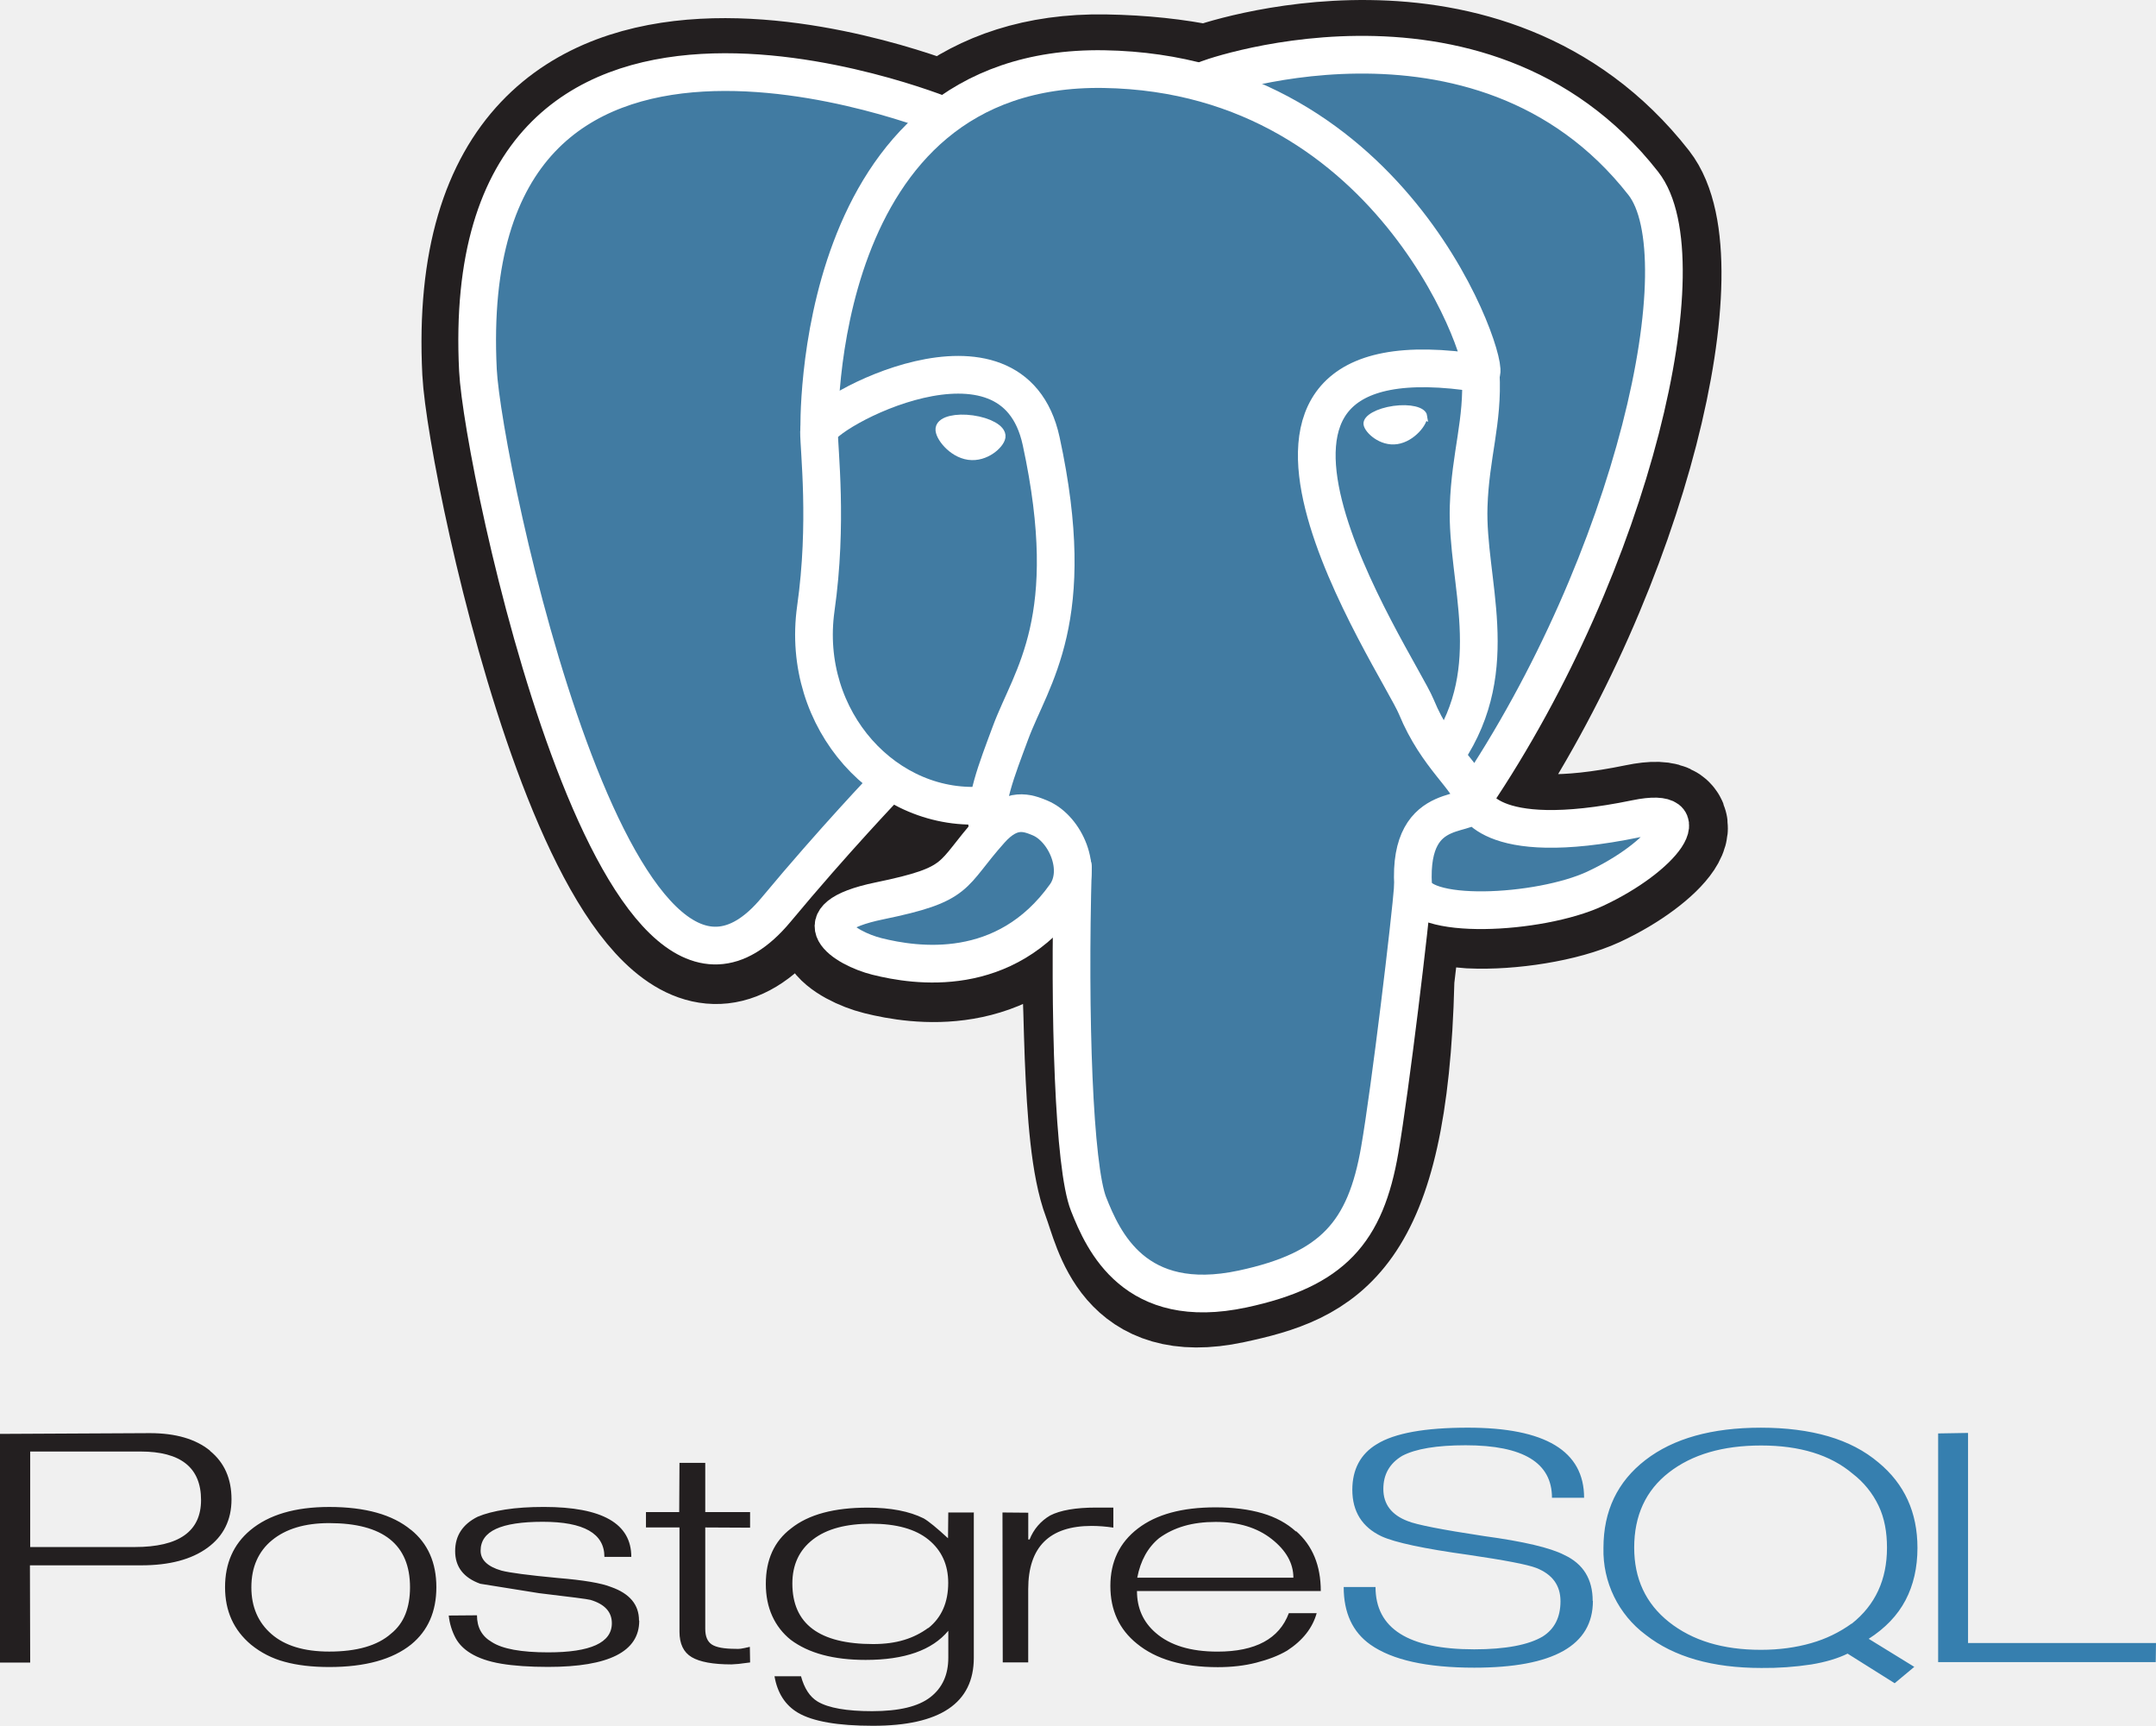
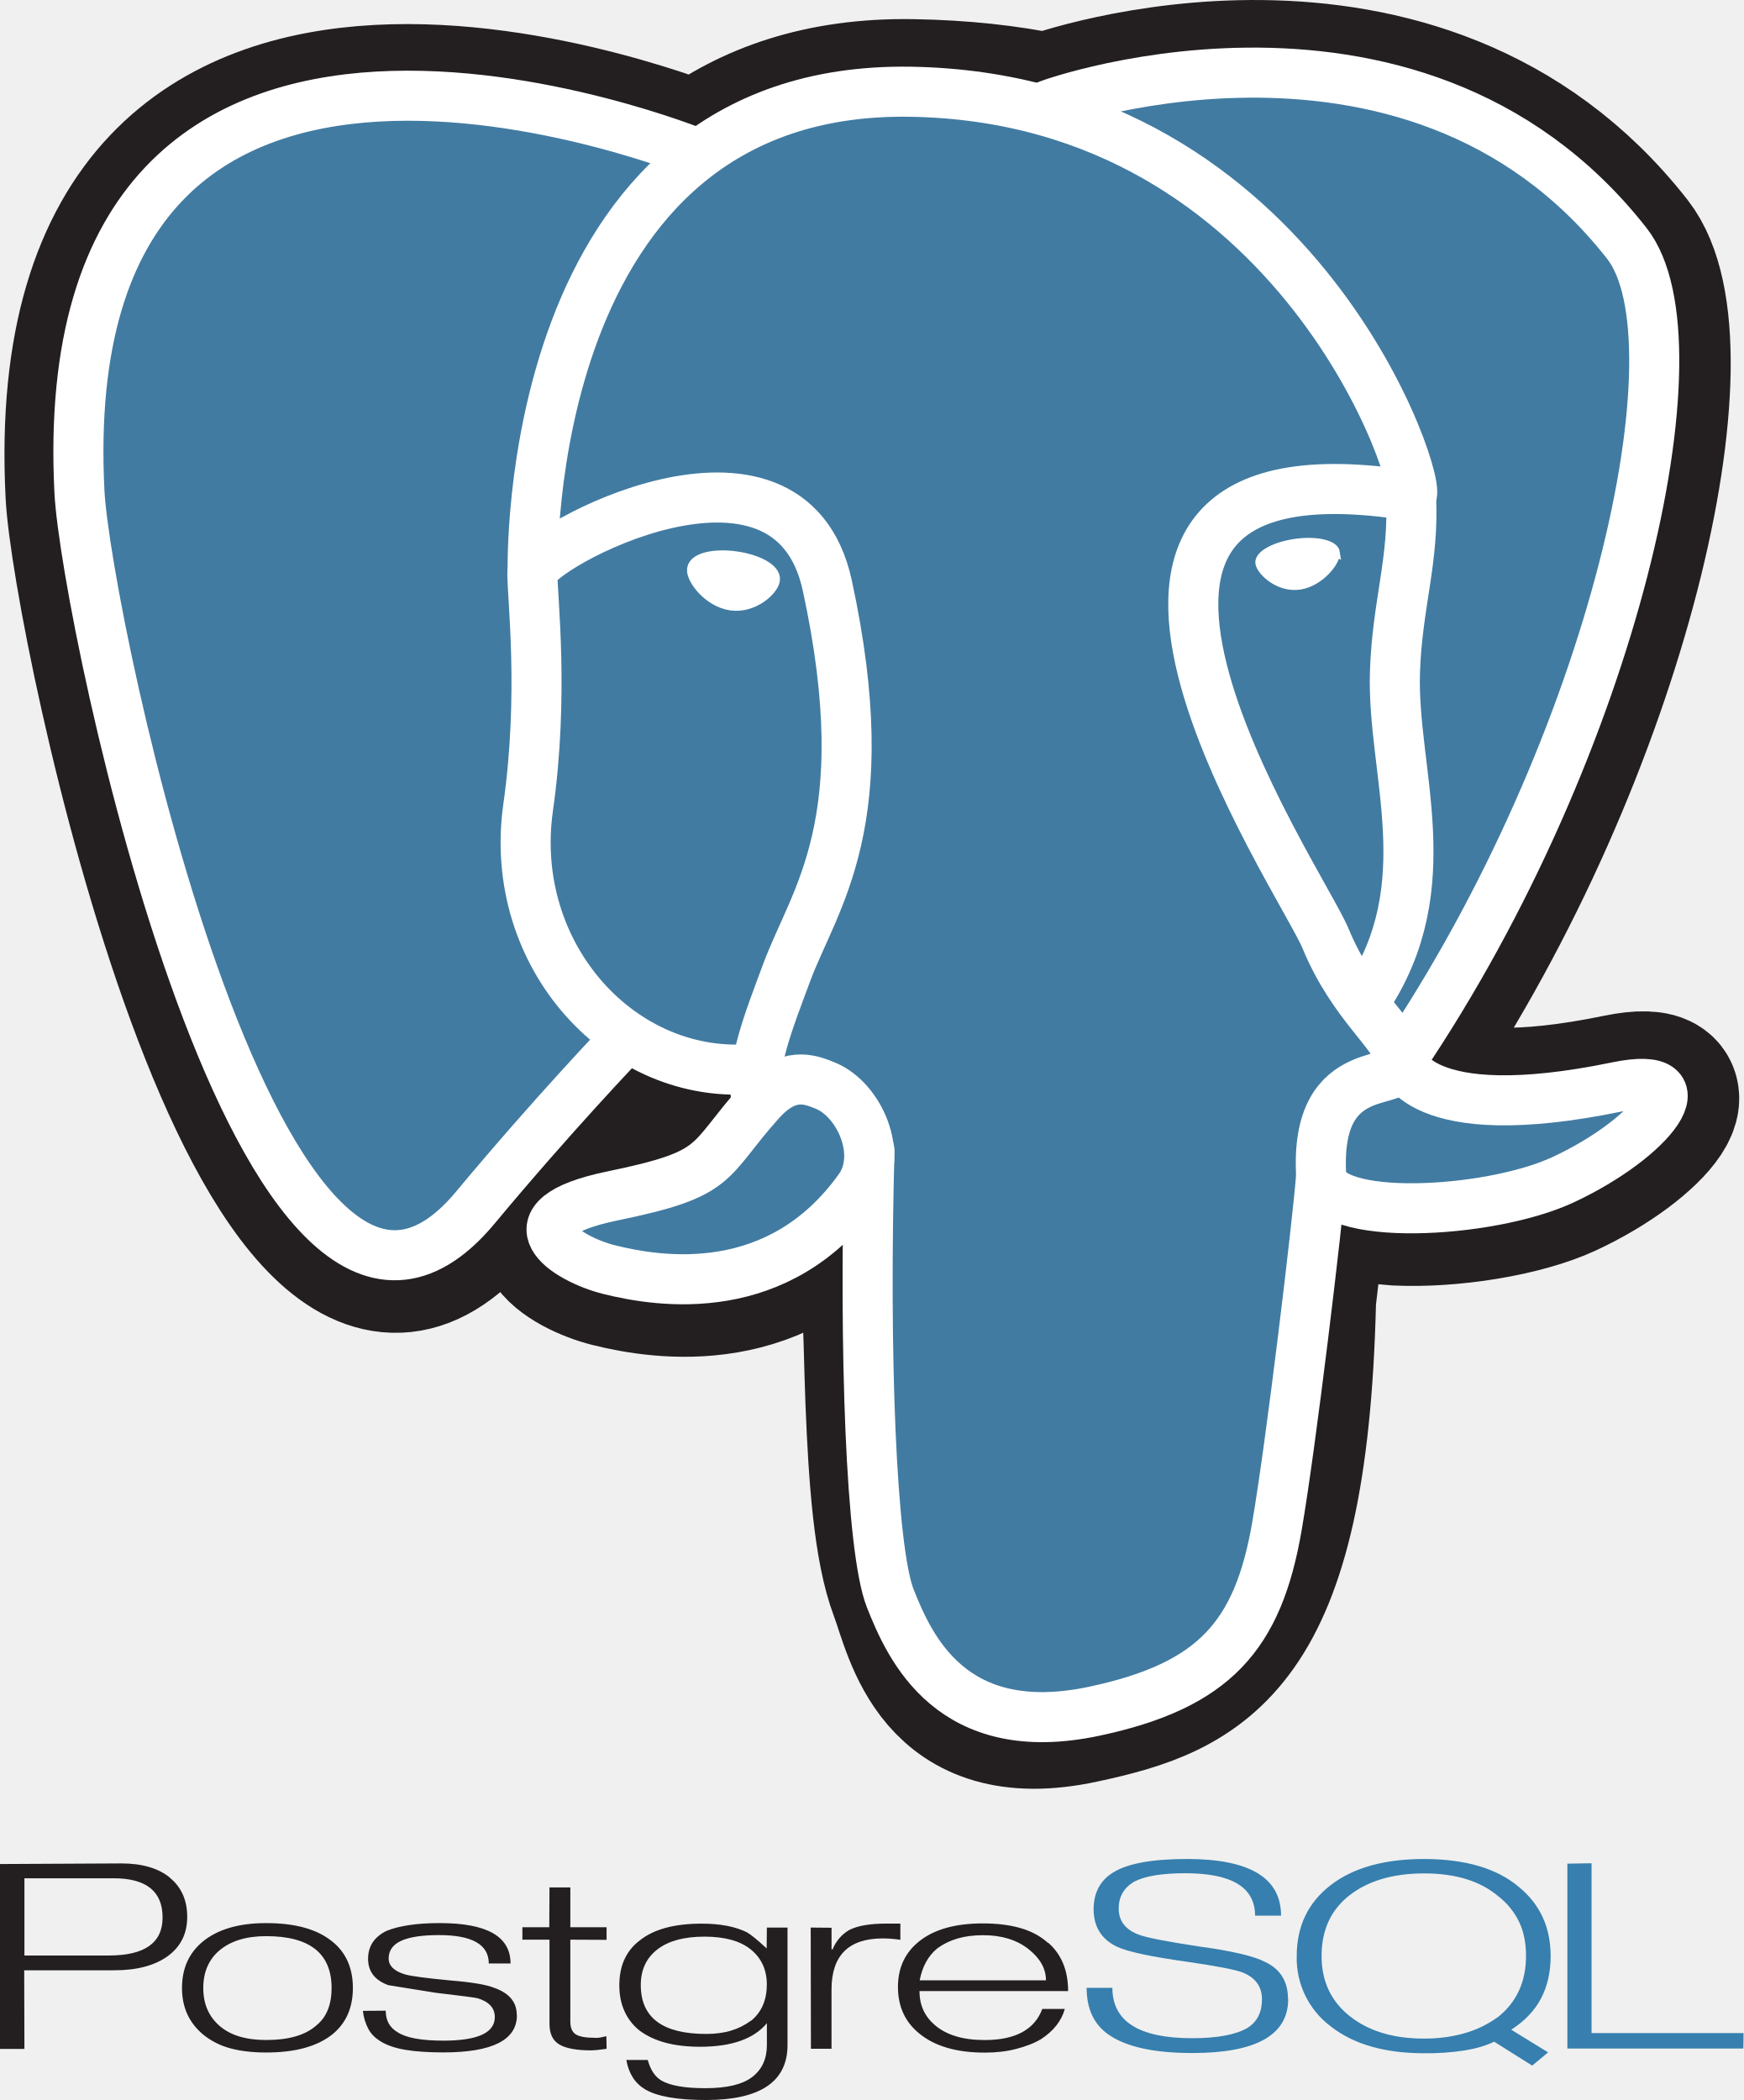
- <svg xmlns="http://www.w3.org/2000/svg" width="96.184" height="76.976" version="1.1" id="svg34">
+ <svg xmlns="http://www.w3.org/2000/svg" width="96.184" height="115.858" version="1.1" id="svg34">
  <defs id="defs38" />
  <style id="style2">.B{stroke-width:1.682}.C{stroke:#fff}.D{stroke-linecap:round}.E{stroke-linejoin:round}</style>
-   <path d="M 6.005,69.003 H 1.347 v -4.26 h 4.92 c 1.8,0 2.702,0.72 2.702,2.163 0,1.398 -0.985,2.097 -2.955,2.097 m 3.354,-4.3 c -0.64,-0.52 -1.534,-0.78 -2.684,-0.78 L 0,63.957 v 10.2 h 1.347 l -0.012,-4.338 h 4.973 c 1.247,0 2.23,-0.26 2.945,-0.78 0.715,-0.52 1.075,-1.24 1.075,-2.163 0,-0.923 -0.32,-1.643 -0.96,-2.163 z m 8.717,7.296 a 2.09,2.09 0 0 1 -0.639,0.867 c -0.603,0.534 -1.523,0.8 -2.76,0.8 -1.118,0 -1.976,-0.26 -2.574,-0.78 -0.598,-0.52 -0.898,-1.214 -0.898,-2.085 0,-0.453 0.078,-0.856 0.235,-1.207 a 2.4,2.4 0 0 1 0.68,-0.89 c 0.62,-0.512 1.47,-0.768 2.557,-0.768 2.404,0 3.606,0.955 3.606,2.864 0,0.454 -0.07,0.852 -0.205,1.196 m 0.244,-3.76 c -0.82,-0.68 -2.036,-1.02 -3.645,-1.02 -1.52,0 -2.696,0.347 -3.524,1.04 -0.748,0.628 -1.122,1.475 -1.122,2.54 0,1.065 0.386,1.913 1.16,2.563 a 3.99,3.99 0 0 0 1.491,0.761 c 0.567,0.157 1.233,0.235 1.997,0.235 1.6,0 2.82,-0.336 3.657,-1.008 0.748,-0.613 1.122,-1.464 1.122,-2.552 0,-1.095 -0.378,-1.95 -1.135,-2.563 z m 10.186,4.057 c 0,1.372 -1.354,2.057 -4.063,2.057 -0.828,0 -1.525,-0.048 -2.092,-0.143 -0.567,-0.095 -1.027,-0.254 -1.38,-0.474 -0.273,-0.168 -0.5,-0.387 -0.65,-0.657 a 2.75,2.75 0 0 1 -0.313,-1.018 l 1.26,-0.01 c 0,0.54 0.22,0.937 0.662,1.193 0.473,0.307 1.312,0.46 2.515,0.46 1.893,0 2.84,-0.43 2.84,-1.3 0,-0.503 -0.317,-0.85 -0.952,-1.04 -0.13,-0.037 -0.894,-0.133 -2.297,-0.3 l -2.622,-0.42 c -0.747,-0.27 -1.12,-0.755 -1.12,-1.456 0,-0.686 0.334,-1.197 1.002,-1.532 0.33,-0.14 0.742,-0.246 1.237,-0.323 0.495,-0.077 1.068,-0.115 1.72,-0.115 2.607,0 3.9,0.742 3.9,2.227 h -1.2 c 0,-1.043 -0.916,-1.565 -2.75,-1.565 -0.932,0 -1.628,0.106 -2.086,0.317 -0.458,0.211 -0.687,0.536 -0.687,0.974 0,0.4 0.3,0.704 0.928,0.886 0.362,0.095 1.194,0.205 2.496,0.328 1.166,0.095 1.965,0.23 2.4,0.405 0.828,0.292 1.242,0.788 1.242,1.488 z m 4.948,1.858 -0.513,0.065 -0.32,0.022 c -0.82,0 -1.412,-0.108 -1.775,-0.324 -0.363,-0.216 -0.544,-0.594 -0.544,-1.135 v -4.65 h -1.495 v -0.684 h 1.483 l 0.012,-2.197 h 1.15 v 2.197 h 2 v 0.695 l -2,-0.01 v 4.524 c 0,0.337 0.098,0.57 0.296,0.698 0.198,0.128 0.55,0.192 1.055,0.192 0.072,0.007 0.153,0.005 0.24,-0.007 0.087,-0.012 0.22,-0.04 0.398,-0.082 l 0.012,0.698 z m 7.947,-1.542 a 3.52,3.52 0 0 1 -1.073,0.536 c -0.402,0.124 -0.864,0.186 -1.386,0.186 -2.403,0 -3.604,-0.9 -3.604,-2.7 0,-0.838 0.307,-1.495 0.922,-1.968 0.615,-0.473 1.48,-0.7 2.597,-0.7 1.125,0 1.98,0.24 2.56,0.716 0.58,0.476 0.874,1.117 0.874,1.92 0,0.875 -0.297,1.55 -0.892,2.023 m 2.04,-5.16 h -1.145 l -0.012,1.15 c -0.506,-0.467 -0.868,-0.762 -1.085,-0.886 -0.643,-0.32 -1.475,-0.48 -2.496,-0.48 -1.496,0 -2.637,0.3 -3.425,0.93 -0.748,0.57 -1.122,1.393 -1.122,2.472 0,0.532 0.095,1.008 0.284,1.427 a 2.86,2.86 0 0 0 0.827,1.066 c 0.8,0.598 1.904,0.897 3.346,0.897 1.73,0 2.96,-0.43 3.684,-1.3 v 1.2 c 0,0.76 -0.264,1.346 -0.8,1.762 -0.536,0.416 -1.393,0.624 -2.6,0.624 -1.134,0 -1.942,-0.142 -2.424,-0.425 -0.362,-0.218 -0.6,-0.596 -0.748,-1.133 h -1.182 c 0.13,0.75 0.48,1.294 1.05,1.63 0.66,0.386 1.773,0.58 3.342,0.58 3,0 4.5,-1.012 4.5,-3.036 v -6.5 z m 6.217,0.675 a 6.64,6.64 0 0 0 -0.964,-0.076 c -1.888,0 -2.832,0.94 -2.832,2.82 v 3.268 h -1.136 l -0.012,-6.687 1.15,0.01 v 1.193 h 0.06 a 2.13,2.13 0 0 1 0.916,-1.069 c 0.458,-0.235 1.14,-0.353 2.05,-0.353 h 0.77 v 0.895 z m 1.068,2.234 c 0.145,-0.76 0.47,-1.348 0.976,-1.765 0.33,-0.24 0.703,-0.422 1.12,-0.543 0.417,-0.121 0.888,-0.18 1.4,-0.18 1.02,0 1.854,0.254 2.5,0.762 0.646,0.508 0.97,1.083 0.97,1.727 h -6.98 m 7.092,-2.063 c -0.402,-0.366 -0.9,-0.637 -1.496,-0.812 -0.596,-0.175 -1.3,-0.264 -2.087,-0.264 -1.5,0 -2.643,0.314 -3.464,0.942 -0.821,0.628 -1.23,1.482 -1.23,2.563 0,1.081 0.394,1.938 1.182,2.573 0.852,0.7 2.055,1.05 3.607,1.05 0.62,0 1.192,-0.064 1.72,-0.2 0.528,-0.136 0.987,-0.307 1.38,-0.54 0.692,-0.45 1.13,-1.007 1.315,-1.668 h -1.242 c -0.426,1.143 -1.487,1.715 -3.183,1.715 -1.198,0 -2.12,-0.28 -2.76,-0.84 -0.555,-0.48 -0.832,-1.1 -0.832,-1.863 h 8.2 c 0,-1.134 -0.366,-2.024 -1.098,-2.668 z" fill="#231f20" id="path4" />
-   <path d="m 71.063,71.406 c 0,1.985 -1.764,2.978 -5.294,2.978 -2.115,0 -3.658,-0.342 -4.63,-1.026 -0.796,-0.562 -1.194,-1.42 -1.194,-2.572 h 1.42 c 0,1.853 1.467,2.78 4.403,2.78 1.407,0 2.425,-0.2 3.053,-0.57 0.53,-0.335 0.796,-0.86 0.796,-1.575 0,-0.707 -0.362,-1.203 -1.086,-1.487 -0.4,-0.153 -1.412,-0.346 -3.004,-0.58 -2.003,-0.277 -3.3,-0.554 -3.897,-0.83 -0.86,-0.408 -1.3,-1.1 -1.3,-2.078 0,-0.9 0.366,-1.6 1.098,-2.034 0.788,-0.488 2.14,-0.733 4.054,-0.733 3.46,0 5.188,1.042 5.188,3.127 h -1.433 c 0,-1.562 -1.284,-2.342 -3.852,-2.342 -1.288,0 -2.23,0.157 -2.826,0.47 -0.564,0.336 -0.845,0.828 -0.845,1.478 0,0.68 0.362,1.157 1.086,1.434 0.386,0.16 1.52,0.383 3.402,0.668 1.77,0.24 2.964,0.522 3.584,0.843 0.845,0.394 1.267,1.077 1.267,2.048 z m 11.54,1.013 a 5.75,5.75 0 0 1 -1.799,0.869 c -0.668,0.193 -1.417,0.3 -2.246,0.3 -1.7,0 -3.057,-0.413 -4.1,-1.24 -1.043,-0.827 -1.553,-1.94 -1.553,-3.317 0,-1.435 0.517,-2.553 1.55,-3.355 1.033,-0.802 2.405,-1.202 4.112,-1.202 1.73,0 3.092,0.42 4.082,1.257 a 3.93,3.93 0 0 1 1.16,1.432 c 0.26,0.547 0.374,1.17 0.374,1.87 0,1.428 -0.523,2.557 -1.57,3.387 m 0.755,0.676 c 0.74,-0.474 1.288,-1.048 1.642,-1.722 0.354,-0.674 0.532,-1.453 0.532,-2.335 0,-1.582 -0.58,-2.85 -1.738,-3.806 -0.62,-0.525 -1.368,-0.915 -2.244,-1.17 -0.876,-0.255 -1.88,-0.383 -3.004,-0.383 -2.188,0 -3.905,0.48 -5.152,1.444 -1.247,0.964 -1.87,2.267 -1.87,3.915 a 4.69,4.69 0 0 0 1.887,3.882 c 1.257,0.984 2.978,1.476 5.157,1.476 a 13.83,13.83 0 0 0 2.23,-0.157 c 0.634,-0.105 1.174,-0.265 1.617,-0.482 l 2.1,1.32 0.876,-0.73 -2.032,-1.25 z m 12.804,1.04 h -9.707 v -10.2 l 1.334,-0.022 v 9.37 h 8.385 z" fill="#367faf" id="path6" />
-   <path d="m 62.351,43.756 c 0.382,-3.185 0.268,-3.652 2.64,-3.136 l 0.602,0.053 c 1.824,0.083 4.2,-0.293 5.612,-0.945 3.018,-1.4 4.807,-3.738 1.832,-3.124 -6.787,1.4 -7.254,-0.898 -7.254,-0.898 7.167,-10.634 10.163,-24.134 7.577,-27.44 -7.054,-9.013 -19.263,-4.75 -19.468,-4.64 l -0.065,0.012 c -1.342,-0.278 -2.842,-0.444 -4.528,-0.472 -3.07,-0.05 -5.402,0.805 -7.17,2.146 0,0 -21.78,-8.974 -20.768,11.286 0.216,4.3 6.178,32.612 13.288,24.063 2.6,-3.126 5.11,-5.77 5.11,-5.77 1.247,0.83 2.74,1.25 4.306,1.1 l 0.12,-0.103 c -0.038,0.388 -0.02,0.768 0.048,1.217 -1.832,2.047 -1.293,2.406 -4.956,3.16 -3.705,0.764 -1.528,2.123 -0.107,2.478 1.723,0.43 5.71,1.04 8.402,-2.73 l -0.107,0.43 c 0.72,0.575 0.67,4.132 0.772,6.673 0.102,2.541 0.272,4.913 0.8,6.312 0.528,1.399 1.13,5 5.943,3.968 4.023,-0.862 7.098,-2.103 7.38,-13.644" fill="#231f20" stroke="#231f20" stroke-width="5.046" id="path8" />
-   <path d="m 73.038,36.604 c -6.788,1.4 -7.255,-0.898 -7.255,-0.898 7.167,-10.635 10.163,-24.135 7.578,-27.44 -7.054,-9.012 -19.264,-4.75 -19.468,-4.64 l -0.066,0.012 c -1.342,-0.278 -2.842,-0.444 -4.53,-0.472 -3.07,-0.05 -5.4,0.805 -7.17,2.146 0,0 -21.782,-8.973 -20.77,11.286 0.215,4.3 6.177,32.612 13.288,24.064 2.6,-3.126 5.1,-5.77 5.1,-5.77 1.247,0.83 2.74,1.25 4.306,1.1 l 0.122,-0.103 c -0.038,0.388 -0.02,0.768 0.05,1.217 -1.832,2.047 -1.294,2.406 -4.956,3.16 -3.706,0.764 -1.53,2.123 -0.108,2.478 1.723,0.43 5.71,1.04 8.402,-2.73 l -0.107,0.43 c 0.718,0.575 1.222,3.74 1.137,6.608 -0.085,2.868 -0.14,4.838 0.425,6.377 0.565,1.539 1.13,5 5.944,3.968 4.023,-0.862 6.107,-3.096 6.397,-6.822 0.206,-2.65 0.67,-2.258 0.7,-4.626 l 0.374,-1.12 c 0.43,-3.59 0.068,-4.75 2.547,-4.21 l 0.602,0.053 c 1.824,0.083 4.21,-0.293 5.613,-0.945 3.017,-1.4 4.807,-3.738 1.832,-3.124 z" fill="#417ba2" id="path10" />
-   <g fill="none" class="C B" id="g24" transform="translate(-5.195,-5.899375)">
-     <g class="D" id="g16">
-       <path d="m 53.06,44.562 c -0.187,6.682 0.047,13.4 0.7,15.046 0.653,1.646 2.054,4.816 6.87,3.785 4.022,-0.862 5.486,-2.53 6.12,-6.214 0.468,-2.7 1.37,-10.236 1.485,-11.778 M 47.3,11.063 c 0,0 -21.797,-8.9 -20.783,11.35 0.216,4.3 6.178,32.613 13.3,24.064 2.6,-3.126 4.95,-5.578 4.95,-5.578 M 59.064,9.437 c -0.755,0.237 12.125,-4.708 19.444,4.644 2.585,3.304 -0.4,16.804 -7.578,27.44" class="E" id="path12" />
-       <path d="m 70.93,41.52 c 0,0 0.467,2.3 7.255,0.898 2.974,-0.614 1.184,1.724 -1.832,3.125 -2.476,1.15 -8.026,1.443 -8.117,-0.144 -0.234,-4.096 2.92,-2.852 2.694,-3.878 C 70.724,40.597 69.313,39.689 68.38,37.427 67.565,35.452 57.207,20.307 71.253,22.557 71.768,22.451 67.59,9.197 54.445,8.982 41.3,8.767 41.745,25.144 41.745,25.144" stroke-linejoin="bevel" id="path14" />
+   <g id="g860" transform="translate(0,38.88245)">
+     <path d="M 6.005,69.003 H 1.347 v -4.26 h 4.92 c 1.8,0 2.702,0.72 2.702,2.163 0,1.398 -0.985,2.097 -2.955,2.097 m 3.354,-4.3 c -0.64,-0.52 -1.534,-0.78 -2.684,-0.78 L 0,63.957 v 10.2 h 1.347 l -0.012,-4.338 h 4.973 c 1.247,0 2.23,-0.26 2.945,-0.78 0.715,-0.52 1.075,-1.24 1.075,-2.163 0,-0.923 -0.32,-1.643 -0.96,-2.163 z m 8.717,7.296 a 2.09,2.09 0 0 1 -0.639,0.867 c -0.603,0.534 -1.523,0.8 -2.76,0.8 -1.118,0 -1.976,-0.26 -2.574,-0.78 -0.598,-0.52 -0.898,-1.214 -0.898,-2.085 0,-0.453 0.078,-0.856 0.235,-1.207 a 2.4,2.4 0 0 1 0.68,-0.89 c 0.62,-0.512 1.47,-0.768 2.557,-0.768 2.404,0 3.606,0.955 3.606,2.864 0,0.454 -0.07,0.852 -0.205,1.196 m 0.244,-3.76 c -0.82,-0.68 -2.036,-1.02 -3.645,-1.02 -1.52,0 -2.696,0.347 -3.524,1.04 -0.748,0.628 -1.122,1.475 -1.122,2.54 0,1.065 0.386,1.913 1.16,2.563 a 3.99,3.99 0 0 0 1.491,0.761 c 0.567,0.157 1.233,0.235 1.997,0.235 1.6,0 2.82,-0.336 3.657,-1.008 0.748,-0.613 1.122,-1.464 1.122,-2.552 0,-1.095 -0.378,-1.95 -1.135,-2.563 z m 10.186,4.057 c 0,1.372 -1.354,2.057 -4.063,2.057 -0.828,0 -1.525,-0.048 -2.092,-0.143 -0.567,-0.095 -1.027,-0.254 -1.38,-0.474 -0.273,-0.168 -0.5,-0.387 -0.65,-0.657 a 2.75,2.75 0 0 1 -0.313,-1.018 l 1.26,-0.01 c 0,0.54 0.22,0.937 0.662,1.193 0.473,0.307 1.312,0.46 2.515,0.46 1.893,0 2.84,-0.43 2.84,-1.3 0,-0.503 -0.317,-0.85 -0.952,-1.04 -0.13,-0.037 -0.894,-0.133 -2.297,-0.3 l -2.622,-0.42 c -0.747,-0.27 -1.12,-0.755 -1.12,-1.456 0,-0.686 0.334,-1.197 1.002,-1.532 0.33,-0.14 0.742,-0.246 1.237,-0.323 0.495,-0.077 1.068,-0.115 1.72,-0.115 2.607,0 3.9,0.742 3.9,2.227 h -1.2 c 0,-1.043 -0.916,-1.565 -2.75,-1.565 -0.932,0 -1.628,0.106 -2.086,0.317 -0.458,0.211 -0.687,0.536 -0.687,0.974 0,0.4 0.3,0.704 0.928,0.886 0.362,0.095 1.194,0.205 2.496,0.328 1.166,0.095 1.965,0.23 2.4,0.405 0.828,0.292 1.242,0.788 1.242,1.488 z m 4.948,1.858 -0.513,0.065 -0.32,0.022 c -0.82,0 -1.412,-0.108 -1.775,-0.324 -0.363,-0.216 -0.544,-0.594 -0.544,-1.135 v -4.65 h -1.495 v -0.684 h 1.483 l 0.012,-2.197 h 1.15 v 2.197 h 2 v 0.695 l -2,-0.01 v 4.524 c 0,0.337 0.098,0.57 0.296,0.698 0.198,0.128 0.55,0.192 1.055,0.192 0.072,0.007 0.153,0.005 0.24,-0.007 0.087,-0.012 0.22,-0.04 0.398,-0.082 l 0.012,0.698 z m 7.947,-1.542 a 3.52,3.52 0 0 1 -1.073,0.536 c -0.402,0.124 -0.864,0.186 -1.386,0.186 -2.403,0 -3.604,-0.9 -3.604,-2.7 0,-0.838 0.307,-1.495 0.922,-1.968 0.615,-0.473 1.48,-0.7 2.597,-0.7 1.125,0 1.98,0.24 2.56,0.716 0.58,0.476 0.874,1.117 0.874,1.92 0,0.875 -0.297,1.55 -0.892,2.023 m 2.04,-5.16 h -1.145 l -0.012,1.15 c -0.506,-0.467 -0.868,-0.762 -1.085,-0.886 -0.643,-0.32 -1.475,-0.48 -2.496,-0.48 -1.496,0 -2.637,0.3 -3.425,0.93 -0.748,0.57 -1.122,1.393 -1.122,2.472 0,0.532 0.095,1.008 0.284,1.427 a 2.86,2.86 0 0 0 0.827,1.066 c 0.8,0.598 1.904,0.897 3.346,0.897 1.73,0 2.96,-0.43 3.684,-1.3 v 1.2 c 0,0.76 -0.264,1.346 -0.8,1.762 -0.536,0.416 -1.393,0.624 -2.6,0.624 -1.134,0 -1.942,-0.142 -2.424,-0.425 -0.362,-0.218 -0.6,-0.596 -0.748,-1.133 h -1.182 c 0.13,0.75 0.48,1.294 1.05,1.63 0.66,0.386 1.773,0.58 3.342,0.58 3,0 4.5,-1.012 4.5,-3.036 v -6.5 z m 6.217,0.675 a 6.64,6.64 0 0 0 -0.964,-0.076 c -1.888,0 -2.832,0.94 -2.832,2.82 v 3.268 h -1.136 l -0.012,-6.687 1.15,0.01 v 1.193 h 0.06 a 2.13,2.13 0 0 1 0.916,-1.069 c 0.458,-0.235 1.14,-0.353 2.05,-0.353 h 0.77 v 0.895 z m 1.068,2.234 c 0.145,-0.76 0.47,-1.348 0.976,-1.765 0.33,-0.24 0.703,-0.422 1.12,-0.543 0.417,-0.121 0.888,-0.18 1.4,-0.18 1.02,0 1.854,0.254 2.5,0.762 0.646,0.508 0.97,1.083 0.97,1.727 h -6.98 m 7.092,-2.063 c -0.402,-0.366 -0.9,-0.637 -1.496,-0.812 -0.596,-0.175 -1.3,-0.264 -2.087,-0.264 -1.5,0 -2.643,0.314 -3.464,0.942 -0.821,0.628 -1.23,1.482 -1.23,2.563 0,1.081 0.394,1.938 1.182,2.573 0.852,0.7 2.055,1.05 3.607,1.05 0.62,0 1.192,-0.064 1.72,-0.2 0.528,-0.136 0.987,-0.307 1.38,-0.54 0.692,-0.45 1.13,-1.007 1.315,-1.668 h -1.242 c -0.426,1.143 -1.487,1.715 -3.183,1.715 -1.198,0 -2.12,-0.28 -2.76,-0.84 -0.555,-0.48 -0.832,-1.1 -0.832,-1.863 h 8.2 c 0,-1.134 -0.366,-2.024 -1.098,-2.668 z" fill="#231f20" id="path4" />
+     <path d="m 71.063,71.406 c 0,1.985 -1.764,2.978 -5.294,2.978 -2.115,0 -3.658,-0.342 -4.63,-1.026 -0.796,-0.562 -1.194,-1.42 -1.194,-2.572 h 1.42 c 0,1.853 1.467,2.78 4.403,2.78 1.407,0 2.425,-0.2 3.053,-0.57 0.53,-0.335 0.796,-0.86 0.796,-1.575 0,-0.707 -0.362,-1.203 -1.086,-1.487 -0.4,-0.153 -1.412,-0.346 -3.004,-0.58 -2.003,-0.277 -3.3,-0.554 -3.897,-0.83 -0.86,-0.408 -1.3,-1.1 -1.3,-2.078 0,-0.9 0.366,-1.6 1.098,-2.034 0.788,-0.488 2.14,-0.733 4.054,-0.733 3.46,0 5.188,1.042 5.188,3.127 h -1.433 c 0,-1.562 -1.284,-2.342 -3.852,-2.342 -1.288,0 -2.23,0.157 -2.826,0.47 -0.564,0.336 -0.845,0.828 -0.845,1.478 0,0.68 0.362,1.157 1.086,1.434 0.386,0.16 1.52,0.383 3.402,0.668 1.77,0.24 2.964,0.522 3.584,0.843 0.845,0.394 1.267,1.077 1.267,2.048 z m 11.54,1.013 a 5.75,5.75 0 0 1 -1.799,0.869 c -0.668,0.193 -1.417,0.3 -2.246,0.3 -1.7,0 -3.057,-0.413 -4.1,-1.24 -1.043,-0.827 -1.553,-1.94 -1.553,-3.317 0,-1.435 0.517,-2.553 1.55,-3.355 1.033,-0.802 2.405,-1.202 4.112,-1.202 1.73,0 3.092,0.42 4.082,1.257 a 3.93,3.93 0 0 1 1.16,1.432 c 0.26,0.547 0.374,1.17 0.374,1.87 0,1.428 -0.523,2.557 -1.57,3.387 m 0.755,0.676 c 0.74,-0.474 1.288,-1.048 1.642,-1.722 0.354,-0.674 0.532,-1.453 0.532,-2.335 0,-1.582 -0.58,-2.85 -1.738,-3.806 -0.62,-0.525 -1.368,-0.915 -2.244,-1.17 -0.876,-0.255 -1.88,-0.383 -3.004,-0.383 -2.188,0 -3.905,0.48 -5.152,1.444 -1.247,0.964 -1.87,2.267 -1.87,3.915 a 4.69,4.69 0 0 0 1.887,3.882 c 1.257,0.984 2.978,1.476 5.157,1.476 a 13.83,13.83 0 0 0 2.23,-0.157 c 0.634,-0.105 1.174,-0.265 1.617,-0.482 l 2.1,1.32 0.876,-0.73 -2.032,-1.25 z m 12.804,1.04 h -9.707 v -10.2 l 1.334,-0.022 v 9.37 h 8.385 z" fill="#367faf" id="path6" />
+   </g>
+   <g id="g875" transform="matrix(1.641983,0,0,1.641983,-30.62884,-1.5005867e-8)">
+     <path d="m 62.351,43.756 c 0.382,-3.185 0.268,-3.652 2.64,-3.136 l 0.602,0.053 c 1.824,0.083 4.2,-0.293 5.612,-0.945 3.018,-1.4 4.807,-3.738 1.832,-3.124 -6.787,1.4 -7.254,-0.898 -7.254,-0.898 7.167,-10.634 10.163,-24.134 7.577,-27.44 -7.054,-9.013 -19.263,-4.75 -19.468,-4.64 l -0.065,0.012 c -1.342,-0.278 -2.842,-0.444 -4.528,-0.472 -3.07,-0.05 -5.402,0.805 -7.17,2.146 0,0 -21.78,-8.974 -20.768,11.286 0.216,4.3 6.178,32.612 13.288,24.063 2.6,-3.126 5.11,-5.77 5.11,-5.77 1.247,0.83 2.74,1.25 4.306,1.1 l 0.12,-0.103 c -0.038,0.388 -0.02,0.768 0.048,1.217 -1.832,2.047 -1.293,2.406 -4.956,3.16 -3.705,0.764 -1.528,2.123 -0.107,2.478 1.723,0.43 5.71,1.04 8.402,-2.73 l -0.107,0.43 c 0.72,0.575 0.67,4.132 0.772,6.673 0.102,2.541 0.272,4.913 0.8,6.312 0.528,1.399 1.13,5 5.943,3.968 4.023,-0.862 7.098,-2.103 7.38,-13.644" fill="#231f20" stroke="#231f20" stroke-width="5.046" id="path8" />
+     <path d="m 73.038,36.604 c -6.788,1.4 -7.255,-0.898 -7.255,-0.898 7.167,-10.635 10.163,-24.135 7.578,-27.44 -7.054,-9.012 -19.264,-4.75 -19.468,-4.64 l -0.066,0.012 c -1.342,-0.278 -2.842,-0.444 -4.53,-0.472 -3.07,-0.05 -5.4,0.805 -7.17,2.146 0,0 -21.782,-8.973 -20.77,11.286 0.215,4.3 6.177,32.612 13.288,24.064 2.6,-3.126 5.1,-5.77 5.1,-5.77 1.247,0.83 2.74,1.25 4.306,1.1 l 0.122,-0.103 c -0.038,0.388 -0.02,0.768 0.05,1.217 -1.832,2.047 -1.294,2.406 -4.956,3.16 -3.706,0.764 -1.53,2.123 -0.108,2.478 1.723,0.43 5.71,1.04 8.402,-2.73 l -0.107,0.43 c 0.718,0.575 1.222,3.74 1.137,6.608 -0.085,2.868 -0.14,4.838 0.425,6.377 0.565,1.539 1.13,5 5.944,3.968 4.023,-0.862 6.107,-3.096 6.397,-6.822 0.206,-2.65 0.67,-2.258 0.7,-4.626 l 0.374,-1.12 c 0.43,-3.59 0.068,-4.75 2.547,-4.21 l 0.602,0.053 c 1.824,0.083 4.21,-0.293 5.613,-0.945 3.017,-1.4 4.807,-3.738 1.832,-3.124 z" fill="#417ba2" id="path10" />
+     <g fill="none" class="C B" id="g24" transform="translate(-5.195,-5.899375)">
+       <g class="D" id="g16">
+         <path d="m 53.06,44.562 c -0.187,6.682 0.047,13.4 0.7,15.046 0.653,1.646 2.054,4.816 6.87,3.785 4.022,-0.862 5.486,-2.53 6.12,-6.214 0.468,-2.7 1.37,-10.236 1.485,-11.778 M 47.3,11.063 c 0,0 -21.797,-8.9 -20.783,11.35 0.216,4.3 6.178,32.613 13.3,24.064 2.6,-3.126 4.95,-5.578 4.95,-5.578 M 59.064,9.437 c -0.755,0.237 12.125,-4.708 19.444,4.644 2.585,3.304 -0.4,16.804 -7.578,27.44" class="E" id="path12" />
+         <path d="m 70.93,41.52 c 0,0 0.467,2.3 7.255,0.898 2.974,-0.614 1.184,1.724 -1.832,3.125 -2.476,1.15 -8.026,1.443 -8.117,-0.144 -0.234,-4.096 2.92,-2.852 2.694,-3.878 C 70.724,40.597 69.313,39.689 68.38,37.427 67.565,35.452 57.207,20.307 71.253,22.557 71.768,22.451 67.59,9.197 54.445,8.982 41.3,8.767 41.745,25.144 41.745,25.144" stroke-linejoin="bevel" id="path14" />
+       </g>
+       <g class="E" id="g22">
+         <path d="m 49.383,42.922 c -1.832,2.047 -1.293,2.406 -4.956,3.16 -3.705,0.764 -1.528,2.123 -0.108,2.478 1.723,0.43 5.71,1.042 8.402,-2.73 0.82,-1.148 -0.005,-2.98 -1.13,-3.448 -0.544,-0.225 -1.272,-0.508 -2.208,0.54 z" id="path18" />
+         <path d="m 49.262,42.886 c -0.184,-1.203 0.396,-2.635 1.017,-4.31 0.934,-2.513 3.09,-5.028 1.365,-13 -1.285,-5.942 -9.904,-1.237 -9.91,-0.43 -0.006,0.807 0.4,4.084 -0.144,7.9 -0.697,4.98 3.17,9.194 7.622,8.763" class="D" id="path20" />
+       </g>
    </g>
-     <g class="E" id="g22">
-       <path d="m 49.383,42.922 c -1.832,2.047 -1.293,2.406 -4.956,3.16 -3.705,0.764 -1.528,2.123 -0.108,2.478 1.723,0.43 5.71,1.042 8.402,-2.73 0.82,-1.148 -0.005,-2.98 -1.13,-3.448 -0.544,-0.225 -1.272,-0.508 -2.208,0.54 z" id="path18" />
-       <path d="m 49.262,42.886 c -0.184,-1.203 0.396,-2.635 1.017,-4.31 0.934,-2.513 3.09,-5.028 1.365,-13 -1.285,-5.942 -9.904,-1.237 -9.91,-0.43 -0.006,0.807 0.4,4.084 -0.144,7.9 -0.697,4.98 3.17,9.194 7.622,8.763" class="D" id="path20" />
+     <g fill="#ffffff" class="C" id="g30" transform="translate(-5.195,-5.899375)">
+       <path d="m 47.212,25.023 c -0.04,0.275 0.504,1.01 1.21,1.108 0.706,0.098 1.31,-0.475 1.35,-0.75 0.04,-0.275 -0.504,-0.578 -1.21,-0.677 -0.706,-0.099 -1.312,0.045 -1.35,0.32 z" stroke-width="0.561" id="path26" />
+       <path d="m 68.725,24.462 c 0.038,0.275 -0.504,1 -1.21,1.108 -0.706,0.108 -1.31,-0.475 -1.35,-0.75 -0.04,-0.275 0.505,-0.578 1.212,-0.677 0.707,-0.099 1.31,0.045 1.35,0.32 z" stroke-width="0.28" id="path28" />
    </g>
+     <path d="m 66.058,16.658 c 0.116,2.158 -0.465,3.63 -0.538,5.927 -0.11,3.34 1.592,7.162 -0.97,10.99" fill="none" class="B C D E" id="path32" />
  </g>
-   <g fill="#ffffff" class="C" id="g30" transform="translate(-5.195,-5.899375)">
-     <path d="m 47.212,25.023 c -0.04,0.275 0.504,1.01 1.21,1.108 0.706,0.098 1.31,-0.475 1.35,-0.75 0.04,-0.275 -0.504,-0.578 -1.21,-0.677 -0.706,-0.099 -1.312,0.045 -1.35,0.32 z" stroke-width="0.561" id="path26" />
-     <path d="m 68.725,24.462 c 0.038,0.275 -0.504,1 -1.21,1.108 -0.706,0.108 -1.31,-0.475 -1.35,-0.75 -0.04,-0.275 0.505,-0.578 1.212,-0.677 0.707,-0.099 1.31,0.045 1.35,0.32 z" stroke-width="0.28" id="path28" />
-   </g>
-   <path d="m 66.058,16.658 c 0.116,2.158 -0.465,3.63 -0.538,5.927 -0.11,3.34 1.592,7.162 -0.97,10.99" fill="none" class="B C D E" id="path32" />
</svg>
